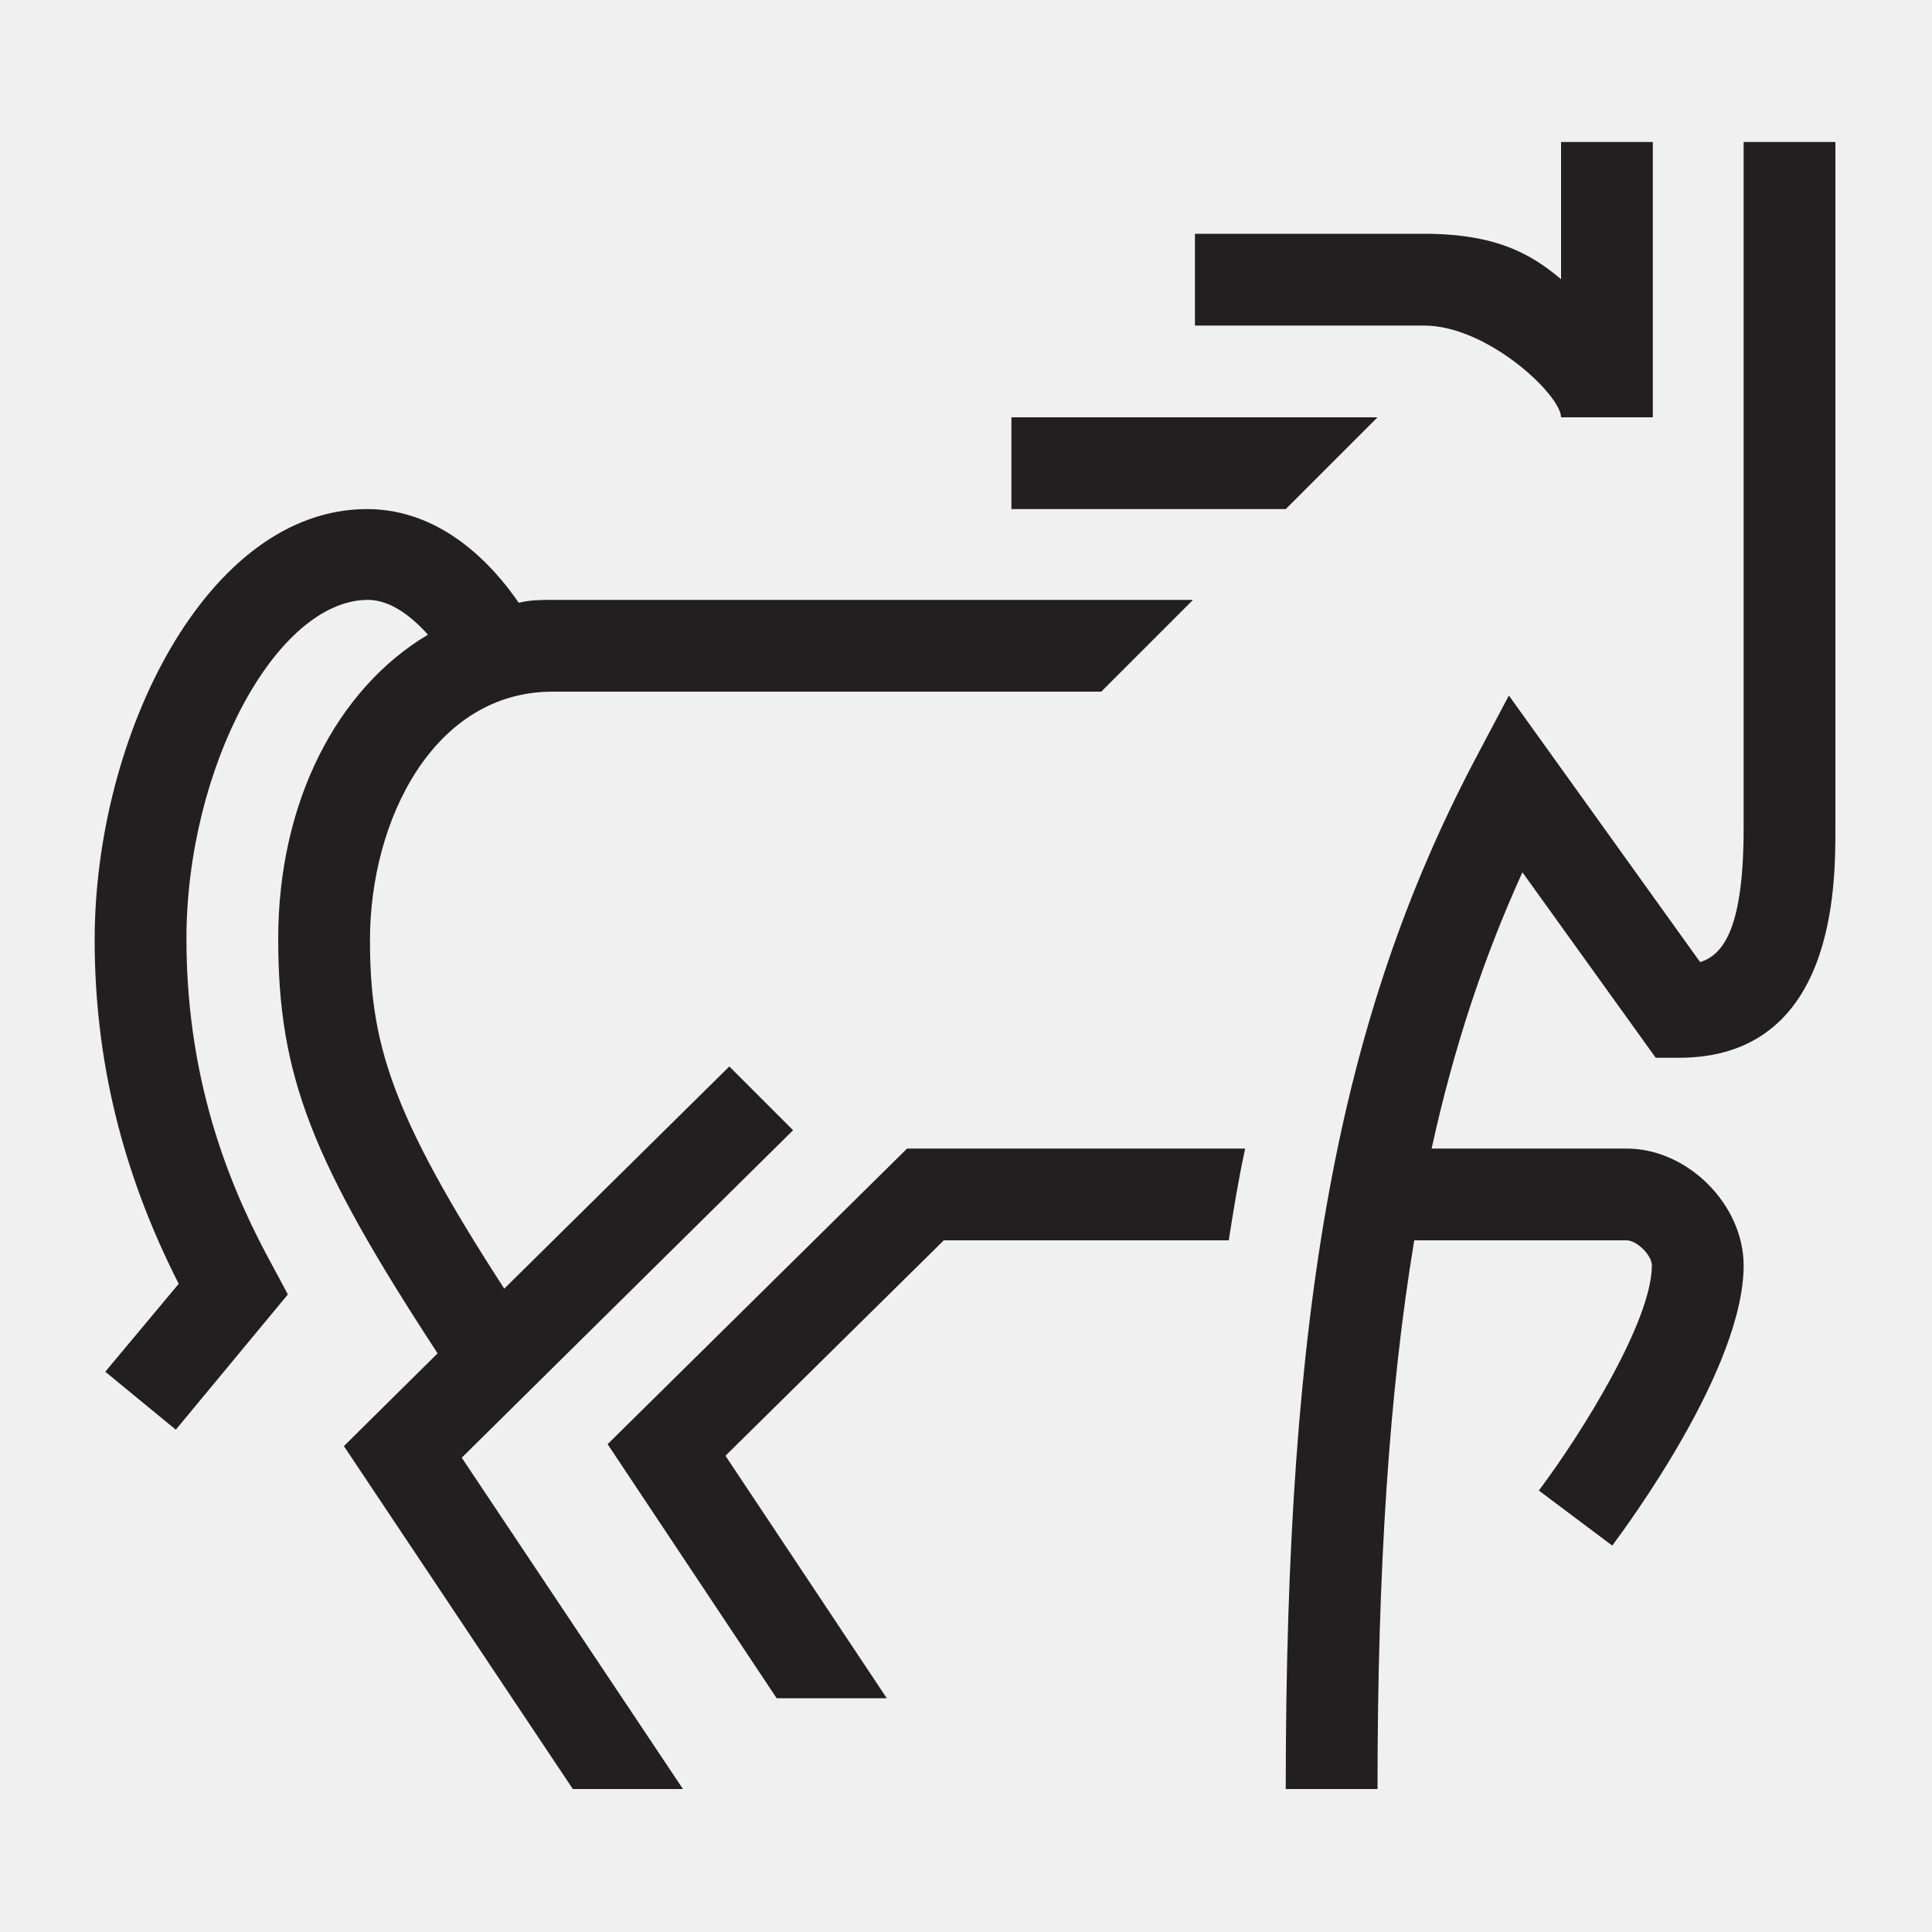
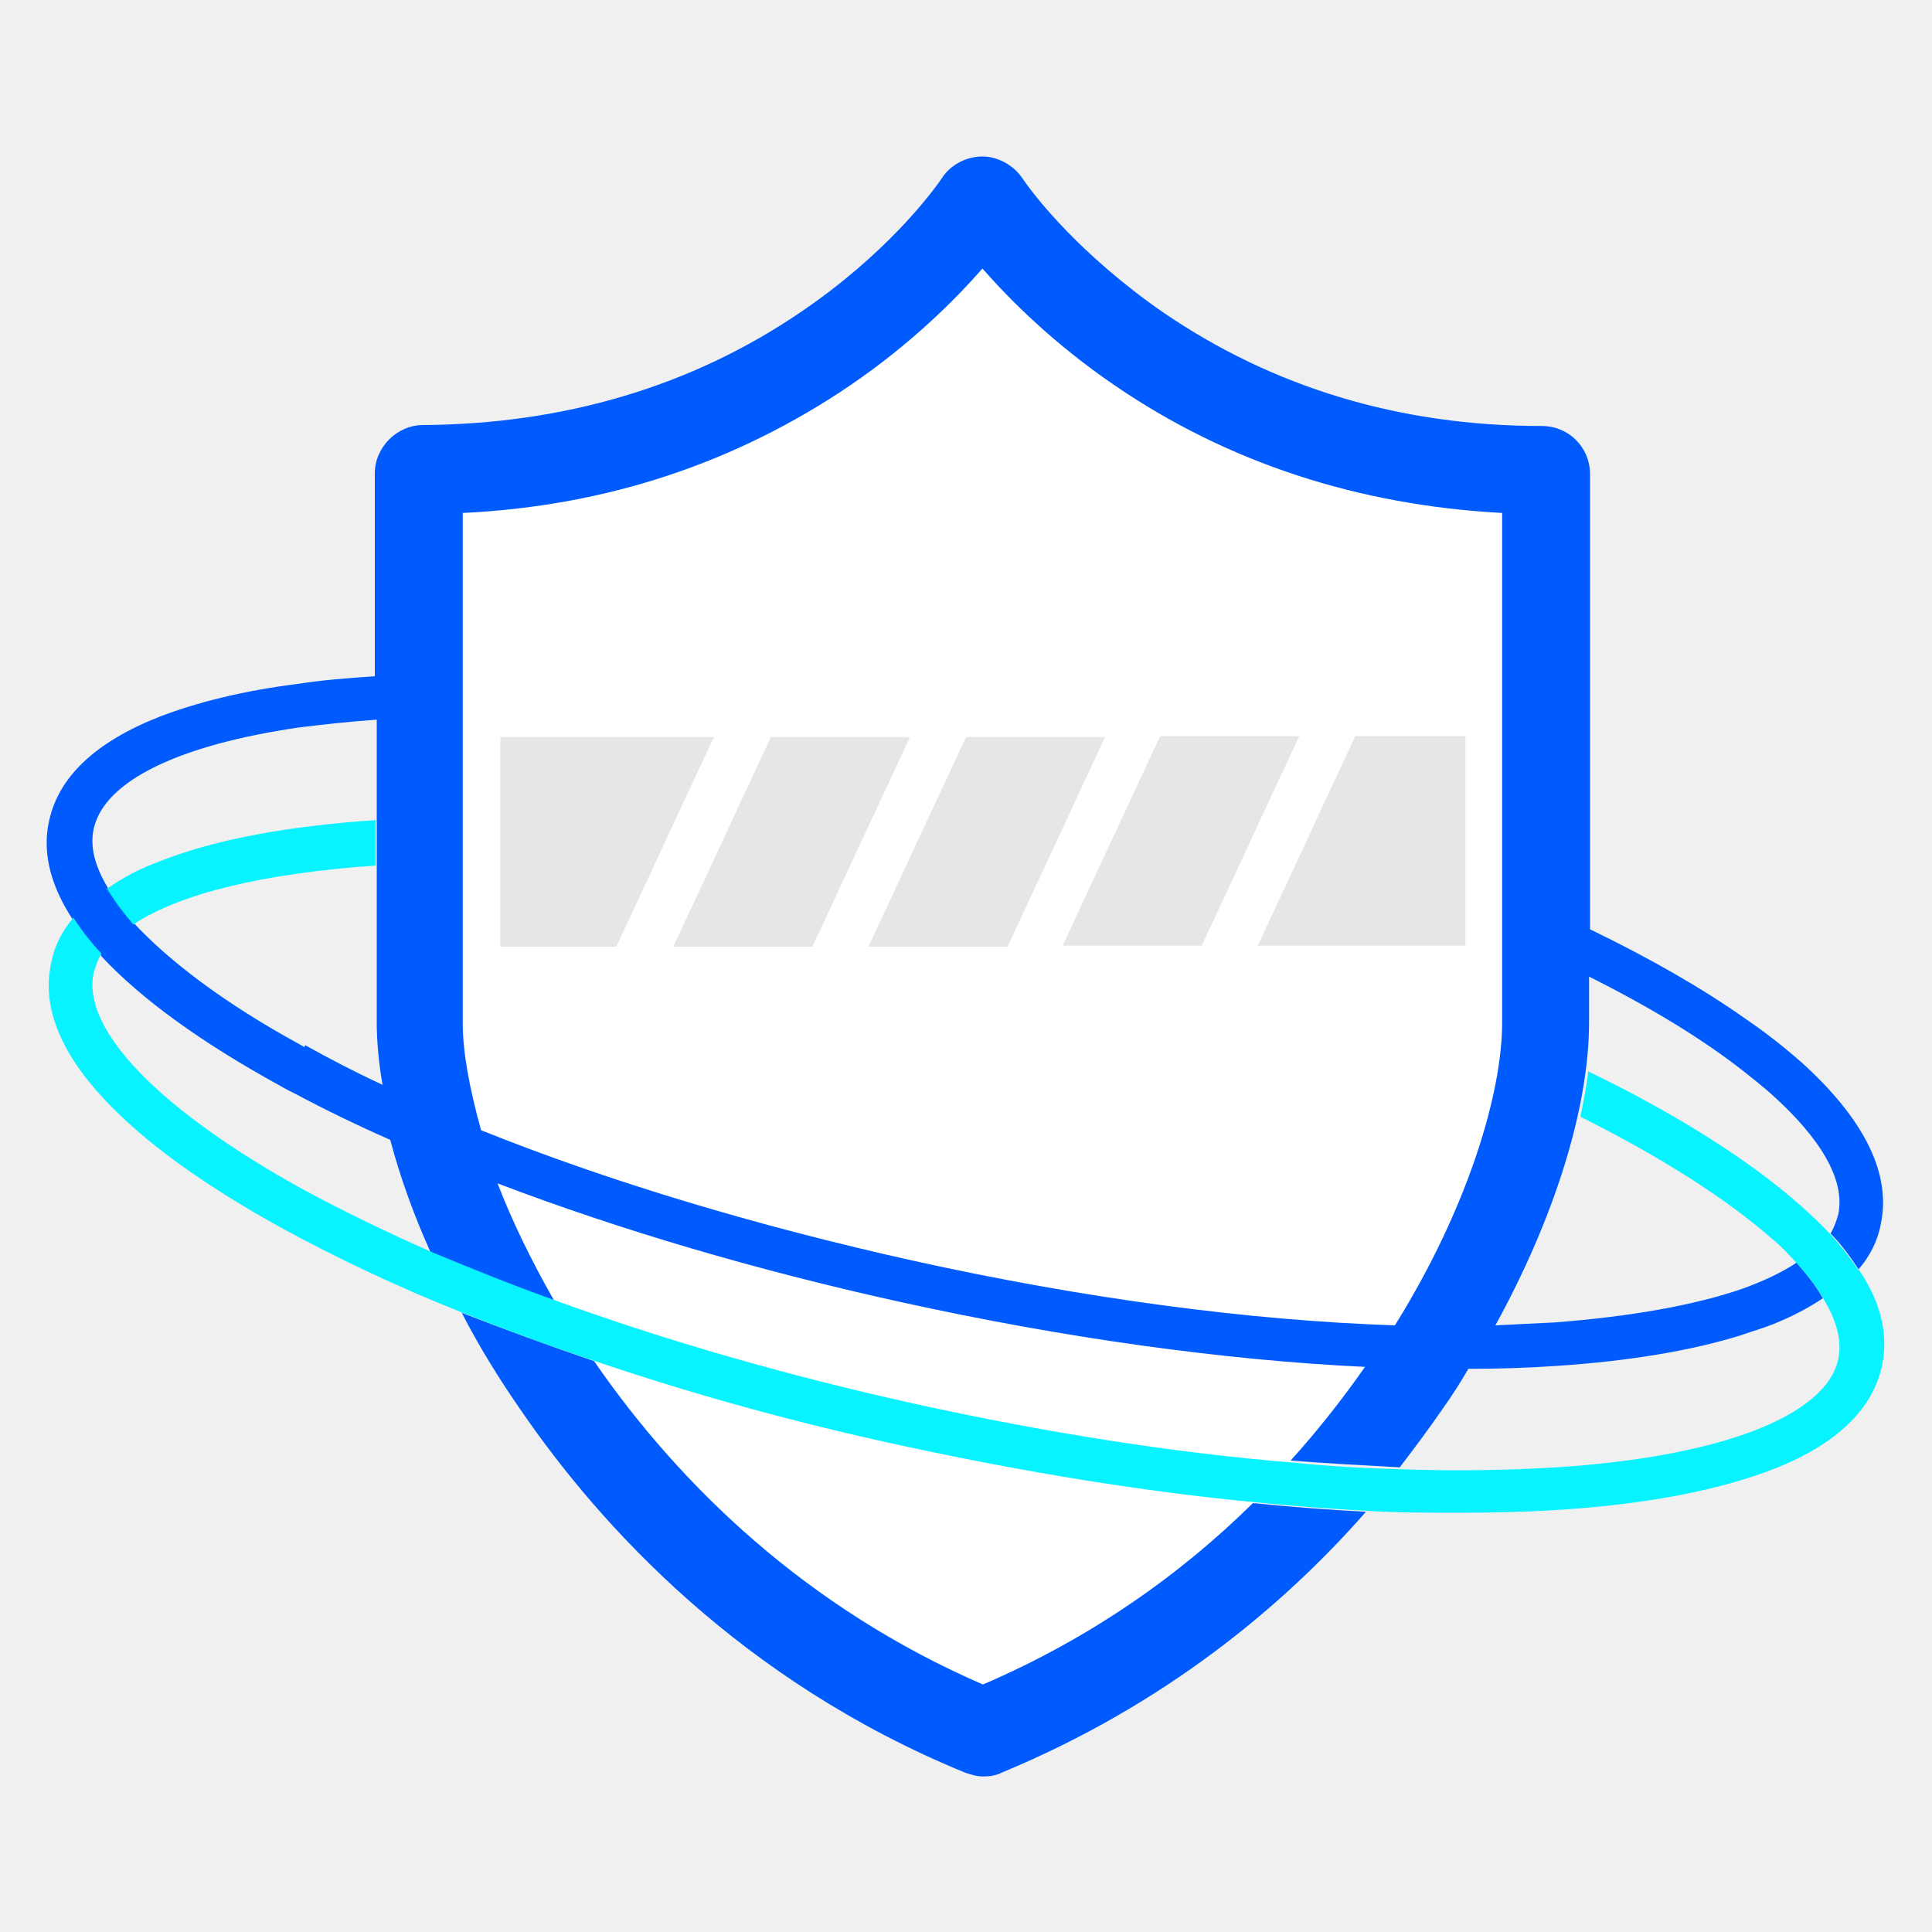
<svg xmlns="http://www.w3.org/2000/svg" id="Layer_1" version="1.1" viewBox="0 0 20 20" width="20" height="20">
  <defs>
    <style>
      .st0 {
-         fill: #231f20;
+         fill: #e6e6e6;
+       }
+ 
+       .st1 {
+         fill: #fff;
+       }
+ 
+       .st2 {
+         fill: #06f3ff;
+       }
+ 
+       .st3 {
+         fill: #005bff;
      }
    </style>
  </defs>
-   <path class="st0" d="M19,1.47v7.11c0,.59,0,2.37-1.62,2.37h-.24l-1.38-1.92c-.4.88-.71,1.81-.94,2.86h2.02c.63,0,1.21.58,1.21,1.21,0,1.07-1.22,2.71-1.36,2.9l-.76-.57c.45-.6,1.17-1.76,1.17-2.33,0-.11-.16-.26-.26-.26h-2.2c-.26,1.57-.38,3.41-.38,5.68h-.95c0-4.99.55-7.97,1.95-10.64l.36-.68,1.98,2.76c.25-.08.45-.37.45-1.39V1.47h.95ZM16.16,4.32h.95V1.47h-.95v1.42c-.31-.26-.67-.47-1.42-.47h-2.37v.95h2.37c.66,0,1.42.72,1.42.95h0ZM14.26,4.32h-3.79v.95h2.84l.95-.95ZM6.29,14.95l1.75,2.63h1.14l-1.67-2.51,2.26-2.23h2.95c.05-.32.1-.63.17-.95h-3.5l-3.09,3.05h0ZM8.22,11.71l-.67-.67-2.33,2.3c-1.18-1.82-1.39-2.55-1.39-3.61,0-1.24.66-2.57,1.89-2.57h5.68l.95-.95h-6.63c-.12,0-.23,0-.35.03-.26-.38-.79-.97-1.57-.97-1.66,0-2.82,2.35-2.82,4.46,0,1.23.28,2.4.87,3.56l-.76.91.73.6,1.16-1.4-.15-.28c-.39-.71-.9-1.83-.9-3.4,0-1.77.93-3.51,1.88-3.51.23,0,.45.17.62.36-.94.56-1.55,1.73-1.55,3.15s.35,2.3,1.65,4.29l-.97.96,2.37,3.55h1.14l-2.29-3.43,3.43-3.39h0Z" />
+   <path class="st1" d="M11.55,3.98c-.63-.43-1.08-.88-1.37-1.21-.29.33-.74.78-1.37,1.21-1.17.8-2.52,1.24-4.01,1.32v5.29c0,.19.02.42.08.67,0,0,.65,4.08,5.3,6.18,0,0,3.38-1.28,4.86-4.86.35-.79.51-1.5.51-1.99v-5.29c-1.49-.07-2.83-.52-4.01-1.32h0Z" />
+   <path class="st0" d="M12.44,9.79l1.01-2.17h-1.44l-1.01,2.17h1.44ZM7.98,7.63l-1.01,2.17h1.44l1.01-2.17h-1.44ZM11.44,7.63h-1.44l-1.01,2.17h1.44l1.01-2.17ZM5.18,7.63v2.17h1.2l1.01-2.17h-2.21ZM15.17,9.79v-2.17h-1.14l-1.01,2.17h2.15Z" />
+   <path class="st3" d="M10.18,17.44c-1.83-.79-3.15-2.07-4.03-3.35-.47-.16-.93-.33-1.37-.5.18.35.39.69.62,1.02.81,1.18,2.27,2.79,4.59,3.74.06.02.12.04.19.04s.13-.01.19-.04c1.69-.7,2.92-1.73,3.77-2.7-.38-.02-.77-.05-1.17-.09-.75.74-1.68,1.4-2.8,1.88h0ZM18.64,10.99c-.17-.15-.36-.3-.58-.45-.44-.31-.98-.62-1.6-.92v-4.71c0-.28-.22-.5-.5-.5-1.47,0-2.78-.4-3.91-1.17-.87-.6-1.35-1.22-1.47-1.4-.09-.13-.25-.22-.41-.22s-.32.08-.41.21c-.12.18-.6.81-1.47,1.4-1.13.77-2.45,1.16-3.91,1.17-.27,0-.5.23-.5.5v2.1c-.28.02-.55.04-.8.08-.56.07-1.04.19-1.43.34-.66.26-1.04.62-1.14,1.07-.1.43.08.9.52,1.38h0s.02.02.02.03c.41.44,1.03.89,1.85,1.34.05.03.11.06.17.09.3.16.63.32.97.47.1.38.24.77.42,1.17.4.17.83.34,1.28.5-.24-.42-.44-.83-.59-1.22,1.26.48,2.68.9,4.18,1.23,1.68.37,3.33.6,4.8.67-.23.33-.49.66-.77.97.39.03.77.05,1.13.07.16-.21.31-.41.44-.6.1-.14.19-.28.27-.42.32,0,.62-.01.91-.03.76-.05,1.41-.16,1.92-.32.11-.04.22-.07.32-.11.2-.08.37-.17.52-.27-.07-.13-.17-.25-.27-.37-.15.1-.34.19-.56.27-.49.17-1.16.29-1.95.35-.2.01-.4.02-.61.03.61-1.11.97-2.25.97-3.14v-.47c.64.32,1.18.65,1.6.98.1.08.19.15.28.23.37.33.79.81.7,1.25-.02.07-.04.13-.08.2.12.12.21.25.29.37.12-.14.2-.3.23-.47.11-.52-.17-1.09-.84-1.69h0ZM3.15,10.84s-.03-.02-.05-.03c-.77-.42-1.35-.86-1.72-1.26,0,0,0,0,0,0-.14-.15-.24-.3-.27-.37-.13-.22-.18-.42-.14-.6.11-.5.89-.87,2.13-1.05.25-.03.51-.06.8-.08v3.13c0,.2.02.42.06.65-.28-.13-.55-.27-.8-.41ZM15.55,10.59c0,.72-.35,1.91-1.11,3.13-1.51-.05-3.23-.28-4.99-.67-1.62-.36-3.15-.82-4.47-1.35-.12-.43-.19-.81-.19-1.1v-5.29c1.49-.07,2.83-.52,4.01-1.32.63-.43,1.08-.88,1.37-1.21.29.33.74.78,1.37,1.21,1.17.8,2.52,1.24,4.01,1.32v5.29h0Z" />
+   <path class="st2" d="M3.89,8.49c-.91.06-1.66.2-2.22.42-.22.08-.41.18-.56.29.07.12.16.24.27.37.48-.32,1.35-.53,2.51-.61v-.46h0Z" />
+   <path class="st2" d="M1.1,9.19c.03.06.13.22.27.37,0,0,0,0,0,0-.11-.12-.2-.25-.27-.36t0,0ZM19.24,13.15c-.08-.12-.18-.25-.29-.37-.09-.1-.2-.2-.31-.3-.52-.46-1.27-.94-2.2-1.39,0,.06-.05.33-.08.47.84.42,1.51.85,1.98,1.26.1.08.19.18.28.28.1.11.2.24.27.37.12.2.18.41.14.6-.13.59-1.22,1.01-2.92,1.12-.5.03-1.03.04-1.6.02-.37-.01-.75-.03-1.13-.07-1.23-.1-2.56-.31-3.92-.61-1.31-.29-2.56-.65-3.69-1.06-.45-.16-.87-.33-1.28-.5-.48-.21-.93-.43-1.34-.65-1.49-.82-2.31-1.66-2.18-2.25.02-.07.04-.13.08-.2h0s-.15-.15-.29-.37c-.12.14-.2.3-.23.47-.1.44.09.92.55,1.41.41.44,1.03.89,1.85,1.34.55.3,1.18.6,1.86.87.43.17.89.34,1.37.5,1,.34,2.08.64,3.2.88,1.25.27,2.47.47,3.62.58.4.04.79.07,1.17.09.33.02.66.02.97.02.35,0,.7-.01,1.02-.03.93-.06,1.68-.21,2.24-.43.63-.25,1-.61,1.1-1.05.07-.32,0-.66-.24-1.01h0Z" />
+   <path class="st2" d="M1.05,9.87s0,0,0,0c0,0,0,0,0,0Z" />
</svg>
